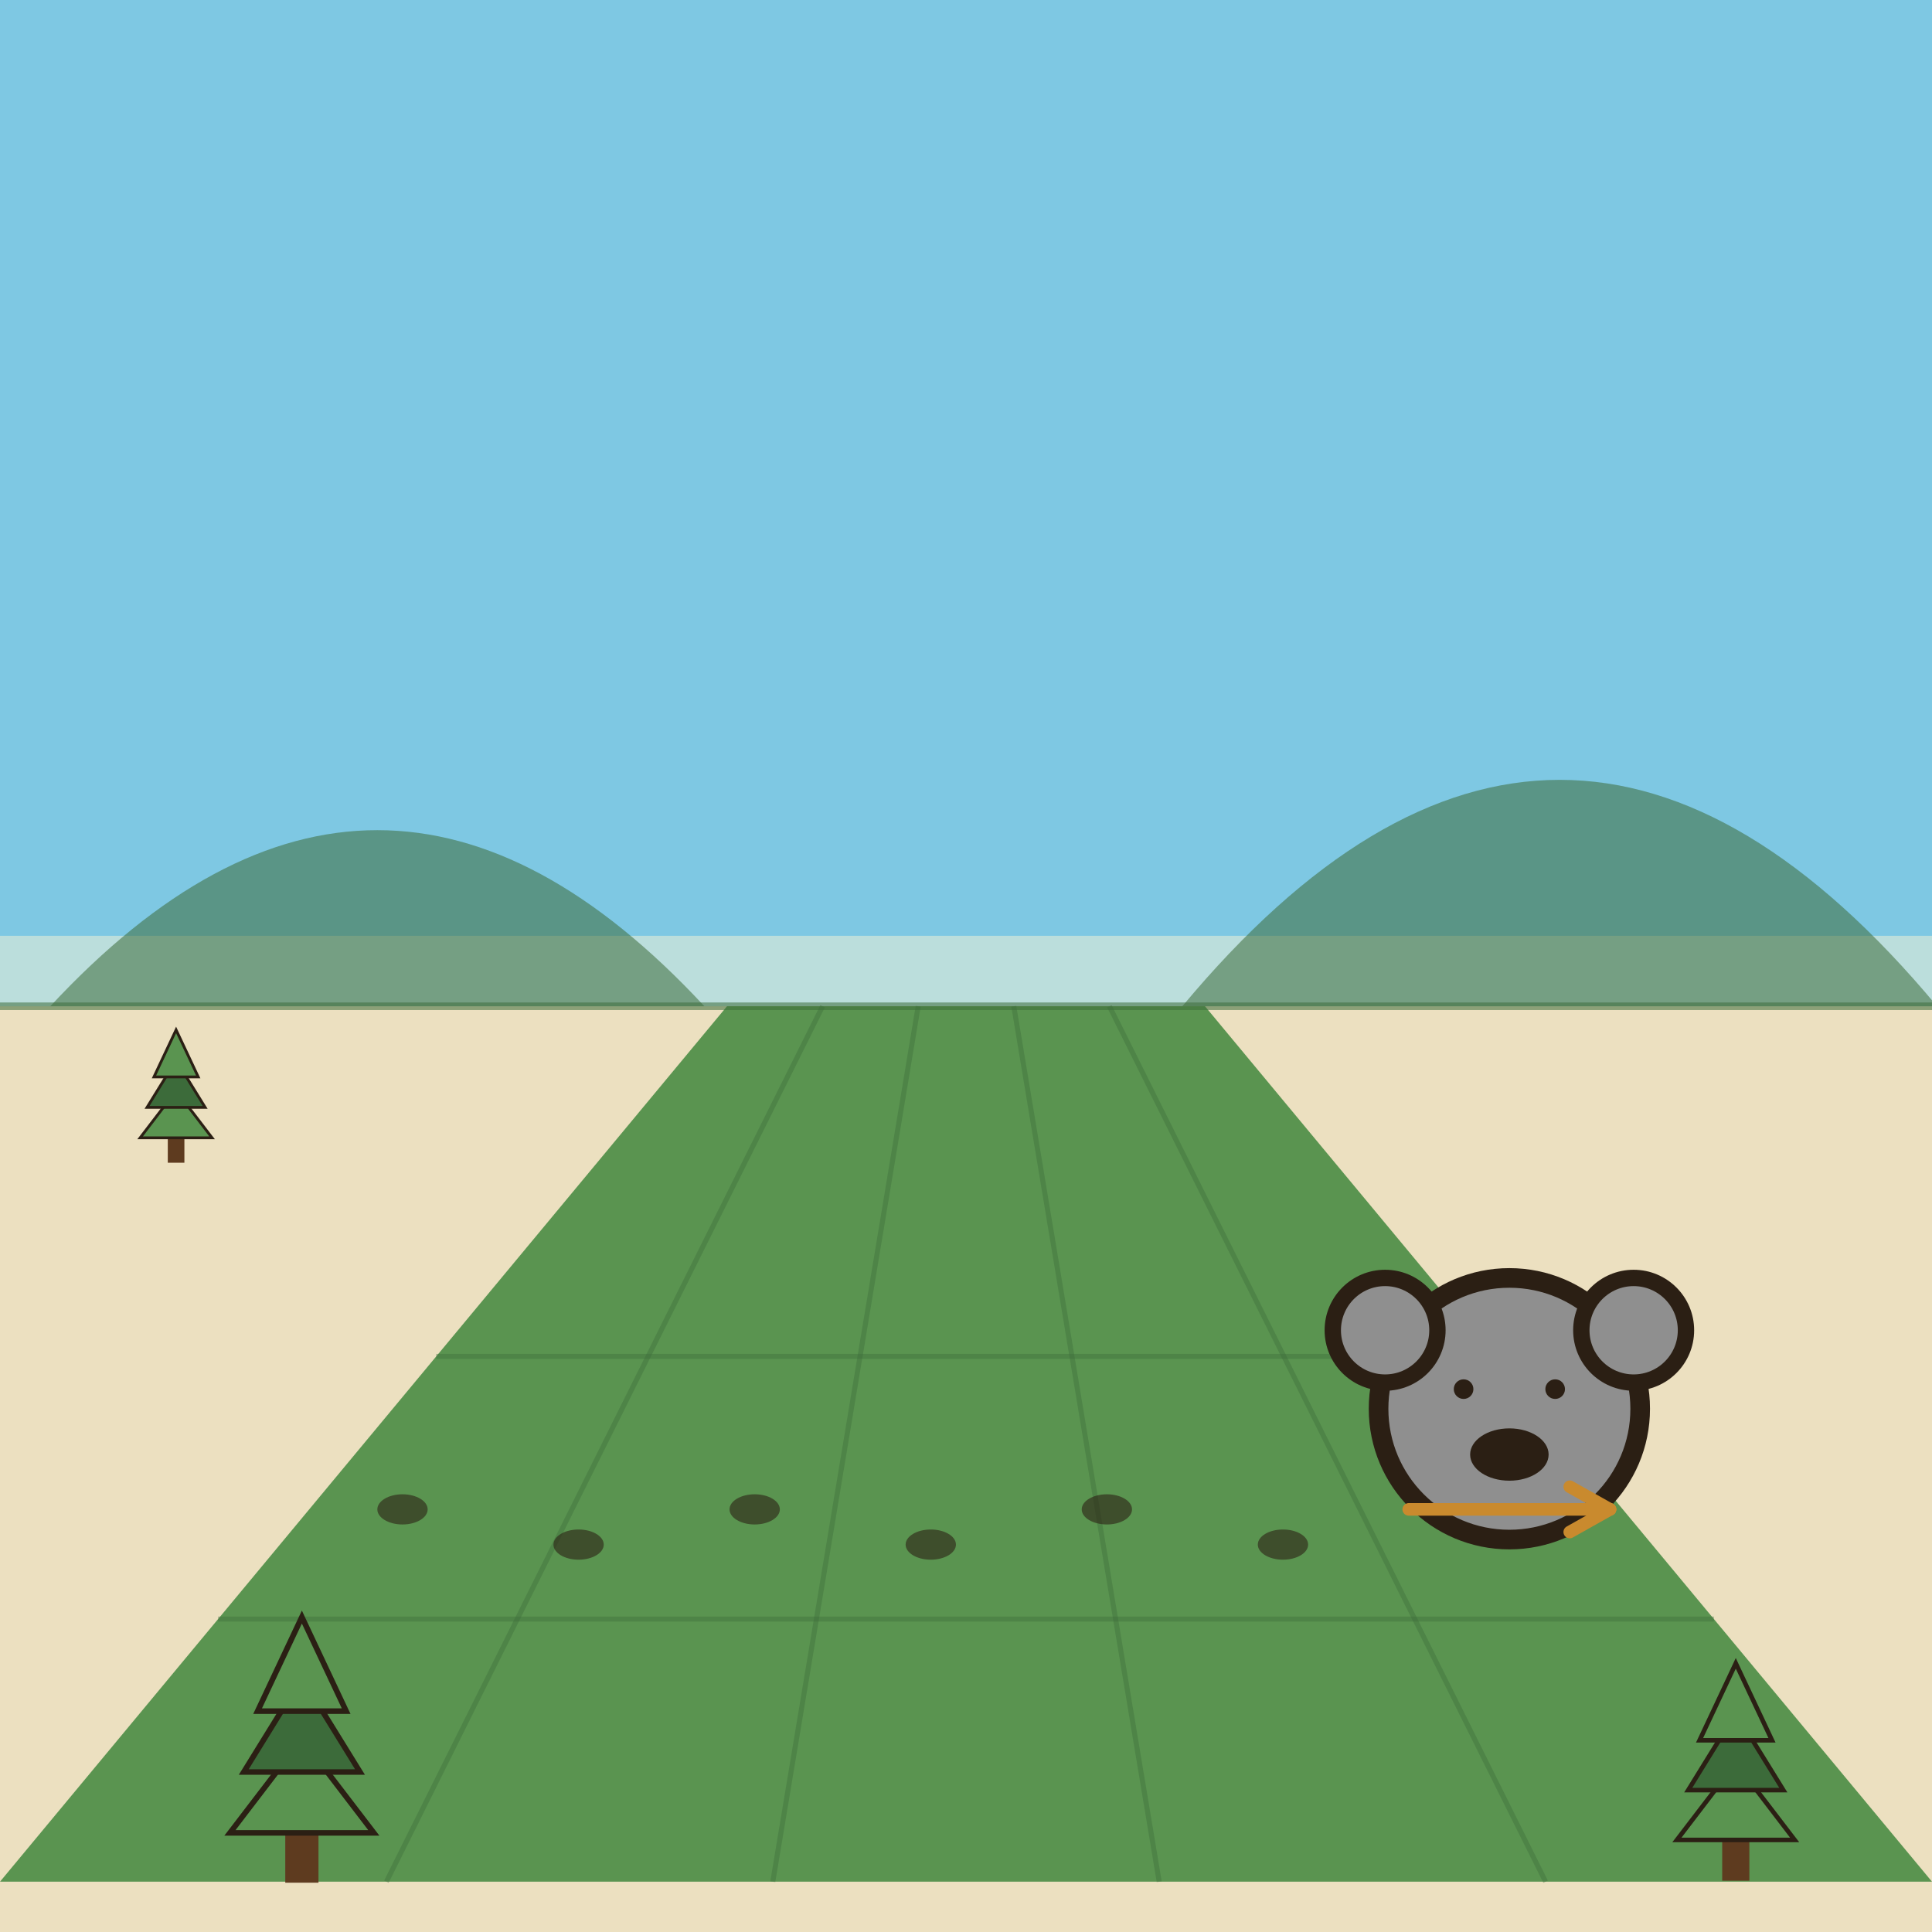
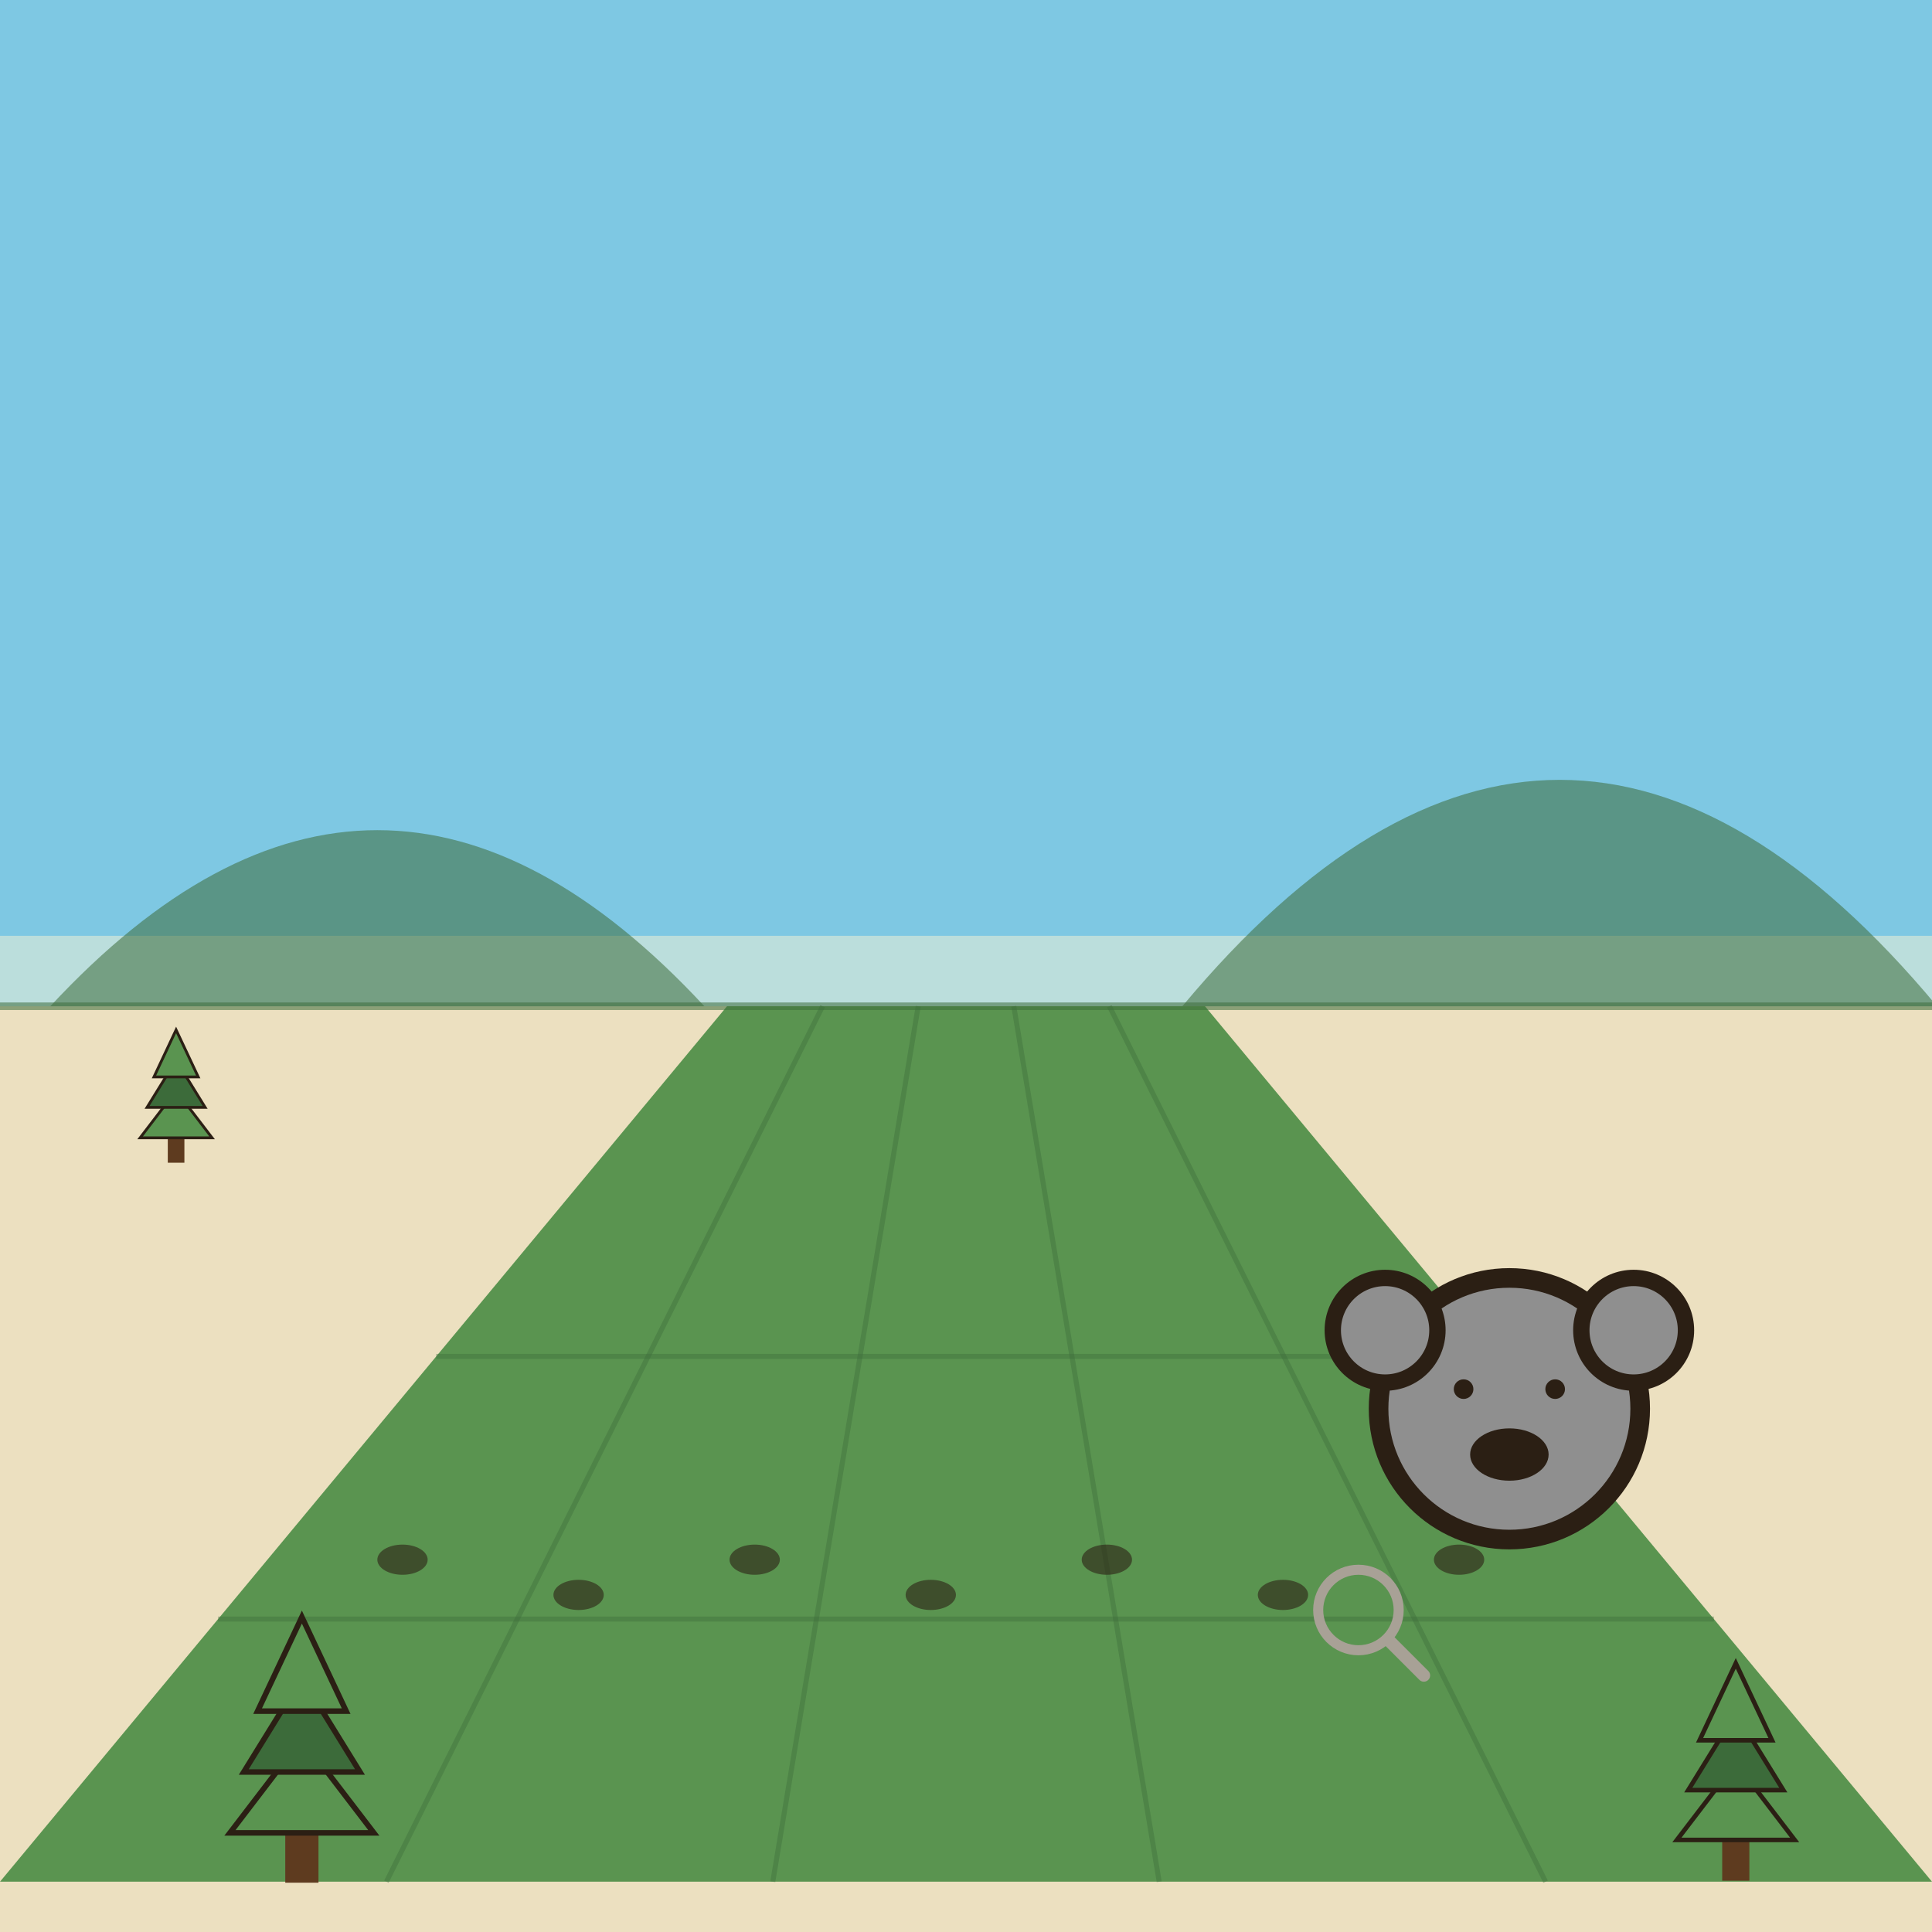
<svg xmlns="http://www.w3.org/2000/svg" viewBox="0 0 768 768">
  <rect x="0" y="0" width="768" height="768" fill="#ece0c0" />
  <rect x="0" y="0" width="768" height="400" fill="#7ec8e3" />
  <rect x="0" y="372" width="768" height="28" fill="#dbead9" opacity="0.65" />
  <polygon points="289,400 479,400 768,748 0,748" fill="#5a9450" />
  <line x1="327.0" y1="400" x2="153.6" y2="748" stroke="#3c6b3a" stroke-width="2" opacity="0.4" />
  <line x1="365.0" y1="400" x2="307.2" y2="748" stroke="#3c6b3a" stroke-width="2" opacity="0.4" />
  <line x1="403.0" y1="400" x2="460.8" y2="748" stroke="#3c6b3a" stroke-width="2" opacity="0.4" />
  <line x1="441.0" y1="400" x2="614.4" y2="748" stroke="#3c6b3a" stroke-width="2" opacity="0.4" />
  <line x1="173.4" y1="539.2" x2="594.6" y2="539.2" stroke="#3c6b3a" stroke-width="2" opacity="0.4" />
  <line x1="86.7" y1="643.6" x2="681.3" y2="643.6" stroke="#3c6b3a" stroke-width="2" opacity="0.4" />
  <line x1="0" y1="400" x2="768" y2="400" stroke="#3c6b3a" stroke-width="3" opacity="0.55" />
  <path d="M 20.0,400 Q 85.0,330 150,330 Q 215.0,330 280.0,400 Z" fill="#3c6b3a" opacity="0.55" />
  <path d="M 470.0,400 Q 545.0,310 620,310 Q 695.0,310 770.0,400 Z" fill="#3c6b3a" opacity="0.55" />
  <g transform="translate(120,744) scale(1.1)">
    <rect x="-6" y="-16" width="12" height="20" fill="#5e3b1f" />
    <polygon points="-26,-14 26,-14 0,-48" fill="#5a9450" stroke="#2b1f14" stroke-width="2" />
    <polygon points="-21,-36 21,-36 0,-70" fill="#3c6b3a" stroke="#2b1f14" stroke-width="2" />
    <polygon points="-16,-58 16,-58 0,-92" fill="#5a9450" stroke="#2b1f14" stroke-width="2" />
  </g>
  <g transform="translate(690,744) scale(0.9)">
    <rect x="-6" y="-16" width="12" height="20" fill="#5e3b1f" />
    <polygon points="-26,-14 26,-14 0,-48" fill="#5a9450" stroke="#2b1f14" stroke-width="2" />
    <polygon points="-21,-36 21,-36 0,-70" fill="#3c6b3a" stroke="#2b1f14" stroke-width="2" />
    <polygon points="-16,-58 16,-58 0,-92" fill="#5a9450" stroke="#2b1f14" stroke-width="2" />
  </g>
  <g transform="translate(70,460) scale(0.55)">
    <rect x="-6" y="-16" width="12" height="20" fill="#5e3b1f" />
    <polygon points="-26,-14 26,-14 0,-48" fill="#5a9450" stroke="#2b1f14" stroke-width="2" />
    <polygon points="-21,-36 21,-36 0,-70" fill="#3c6b3a" stroke="#2b1f14" stroke-width="2" />
    <polygon points="-16,-58 16,-58 0,-92" fill="#5a9450" stroke="#2b1f14" stroke-width="2" />
  </g>
-   <ellipse cx="160" cy="600" rx="10" ry="6" fill="#2b1f14" opacity="0.6" />
-   <ellipse cx="230" cy="614" rx="10" ry="6" fill="#2b1f14" opacity="0.6" />
-   <ellipse cx="300" cy="600" rx="10" ry="6" fill="#2b1f14" opacity="0.6" />
-   <ellipse cx="370" cy="614" rx="10" ry="6" fill="#2b1f14" opacity="0.6" />
-   <ellipse cx="440" cy="600" rx="10" ry="6" fill="#2b1f14" opacity="0.6" />
-   <ellipse cx="510" cy="614" rx="10" ry="6" fill="#2b1f14" opacity="0.6" />
+   <ellipse cx="160" cy="620" rx="10" ry="6" fill="#2b1f14" opacity="0.6" />
+   <ellipse cx="230" cy="634" rx="10" ry="6" fill="#2b1f14" opacity="0.6" />
+   <ellipse cx="300" cy="620" rx="10" ry="6" fill="#2b1f14" opacity="0.6" />
+   <ellipse cx="370" cy="634" rx="10" ry="6" fill="#2b1f14" opacity="0.6" />
+   <ellipse cx="440" cy="620" rx="10" ry="6" fill="#2b1f14" opacity="0.6" />
+   <ellipse cx="510" cy="634" rx="10" ry="6" fill="#2b1f14" opacity="0.6" />
+   <ellipse cx="580" cy="620" rx="10" ry="6" fill="#2b1f14" opacity="0.6" />
  <g transform="translate(600,560) scale(1.3)">
    <circle cx="0" cy="0" r="40" fill="#8f8f8f" stroke="#2b1f14" stroke-width="6" />
    <circle cx="-38" cy="-24" r="16" fill="#8f8f8f" stroke="#2b1f14" stroke-width="5" />
    <circle cx="38" cy="-24" r="16" fill="#8f8f8f" stroke="#2b1f14" stroke-width="5" />
    <ellipse cx="0" cy="14" rx="12" ry="8" fill="#2b1f14" />
    <circle cx="-14" cy="-6" r="3" fill="#2b1f14" />
    <circle cx="14" cy="-6" r="3" fill="#2b1f14" />
  </g>
-   <g transform="scale(1.0)">
-     <line x1="560" y1="600" x2="640" y2="600" stroke="#c98a2e" stroke-width="5" stroke-linecap="round" />
-     <g transform="translate(640,600) rotate(0.0)">
-       <line x1="0" y1="0" x2="-16" y2="-9" stroke="#c98a2e" stroke-width="5" stroke-linecap="round" />
-       <line x1="0" y1="0" x2="-16" y2="9" stroke="#c98a2e" stroke-width="5" stroke-linecap="round" />
-     </g>
-   </g>
+   <circle cx="540" cy="640" r="16" fill="none" stroke="#a8a196" stroke-width="4" />
+   <line x1="552" y1="652" x2="566" y2="666" stroke="#a8a196" stroke-width="5" stroke-linecap="round" />
</svg>
